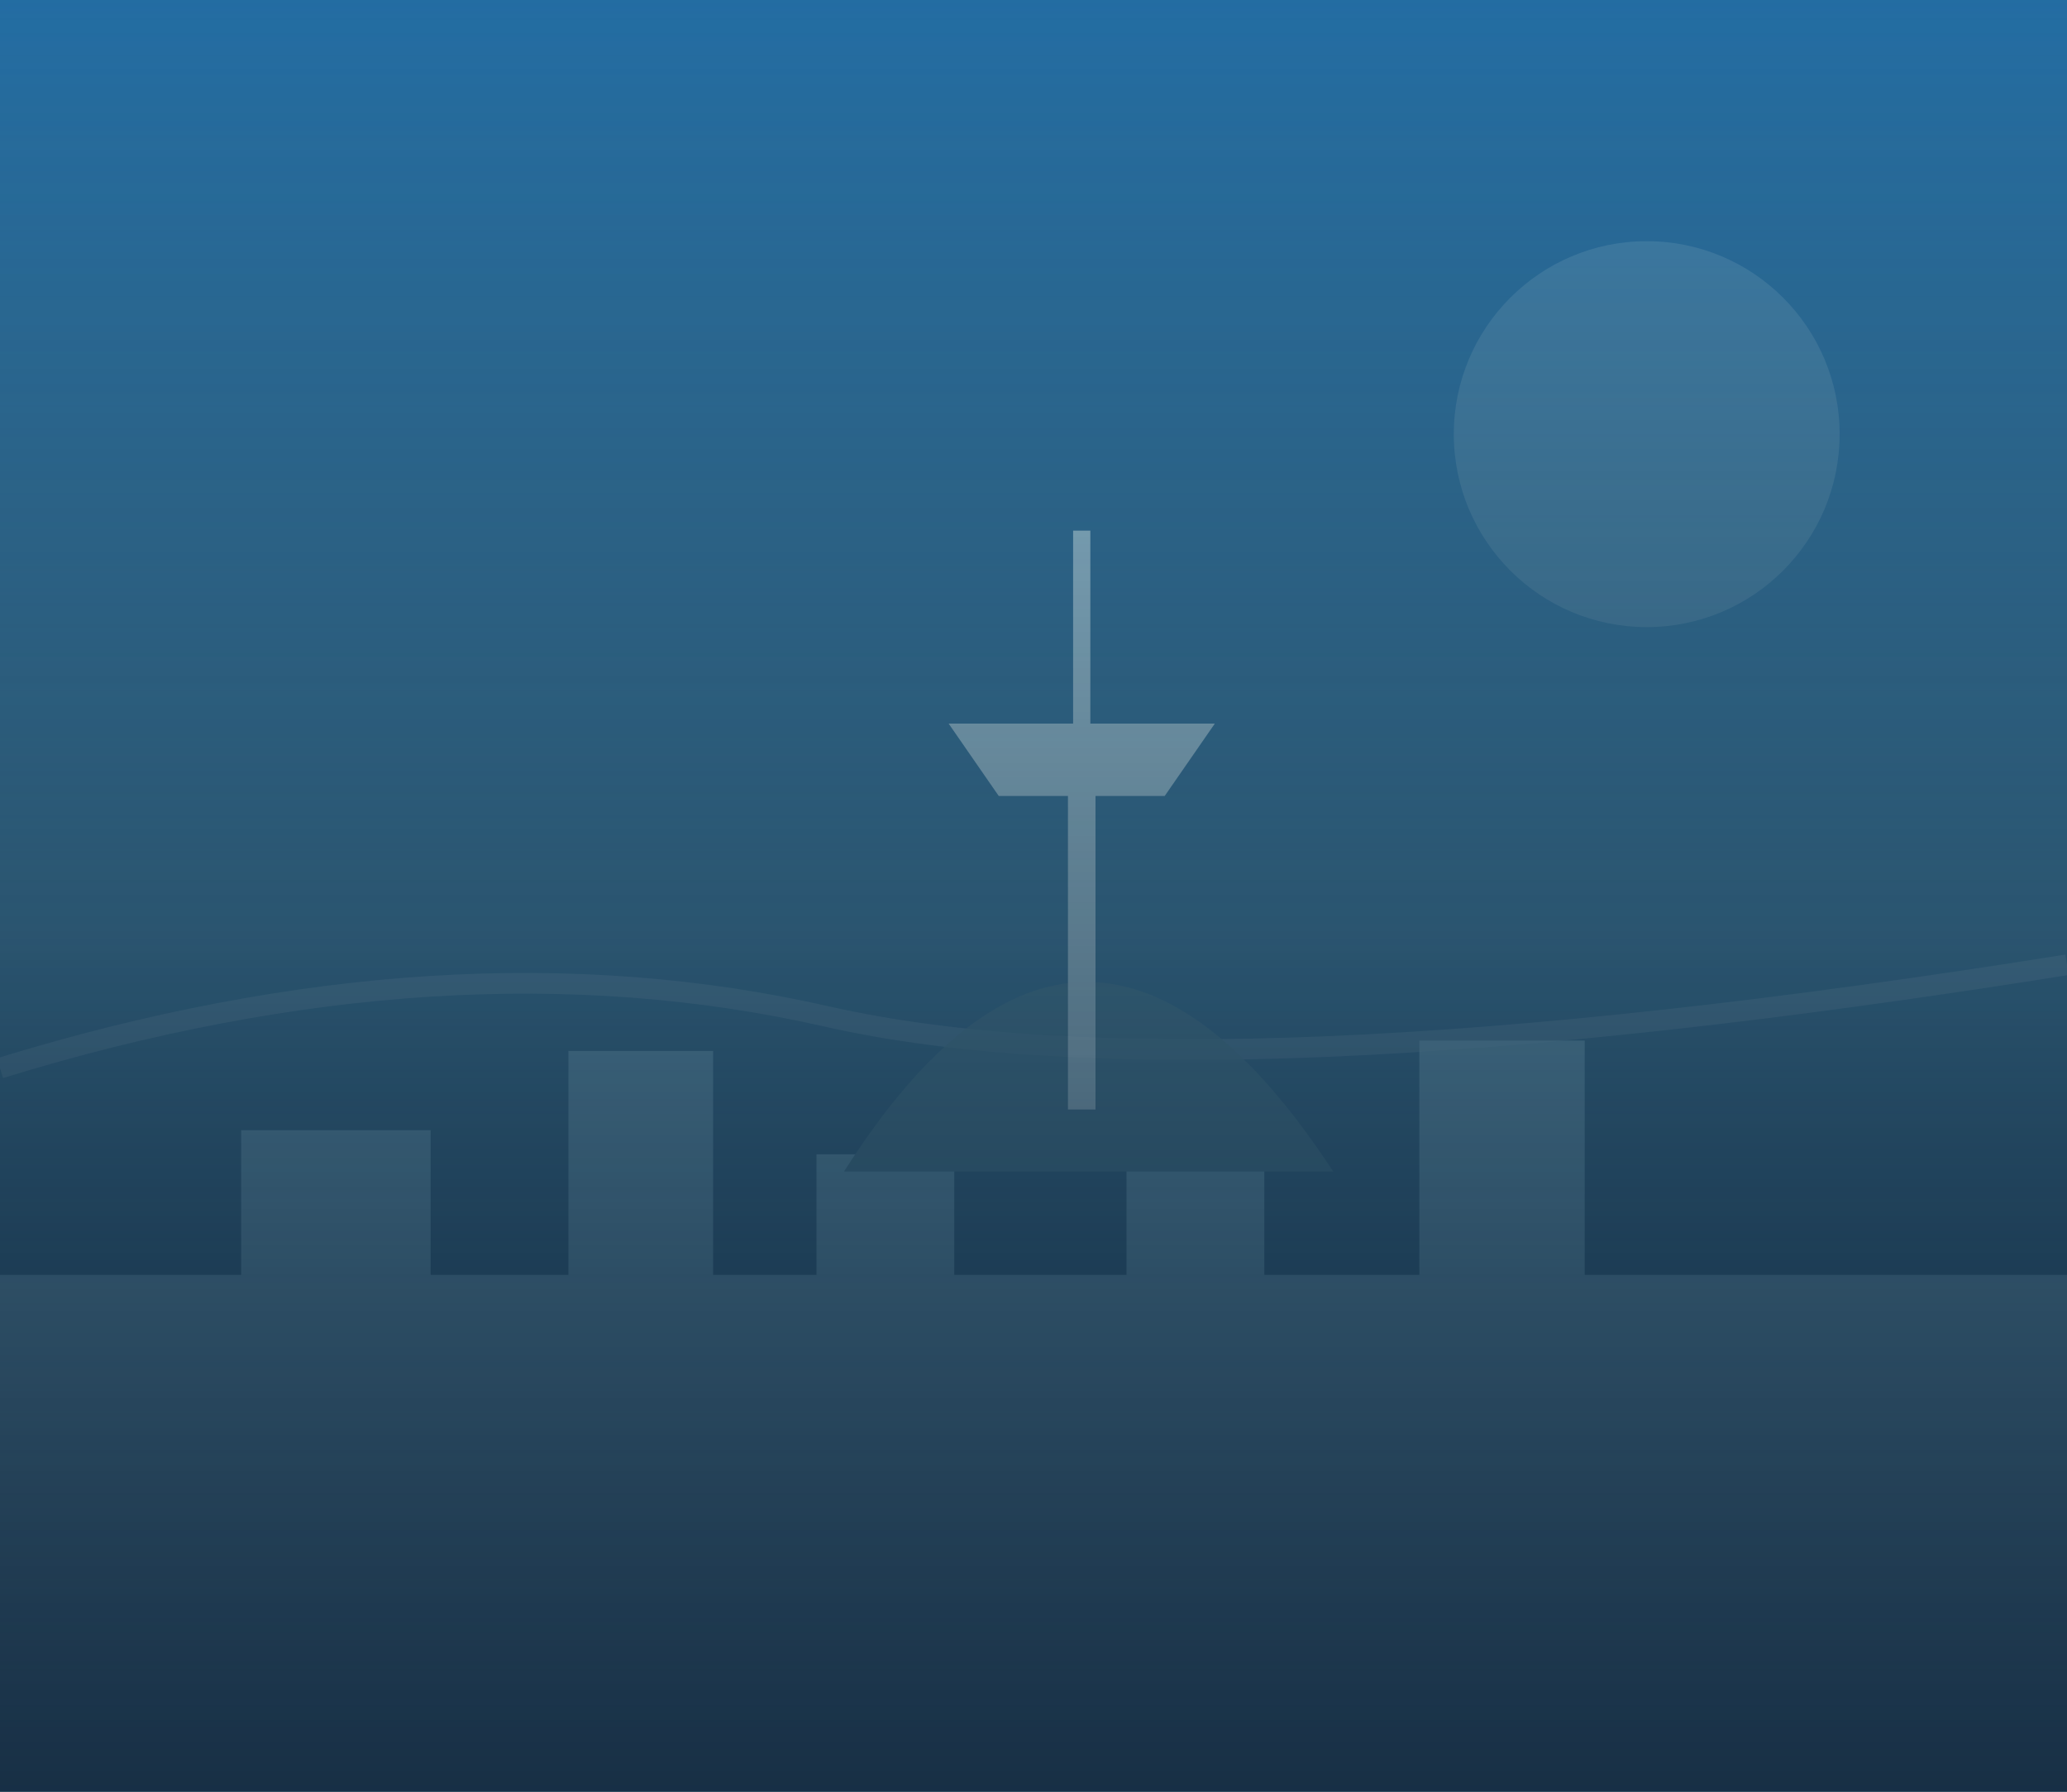
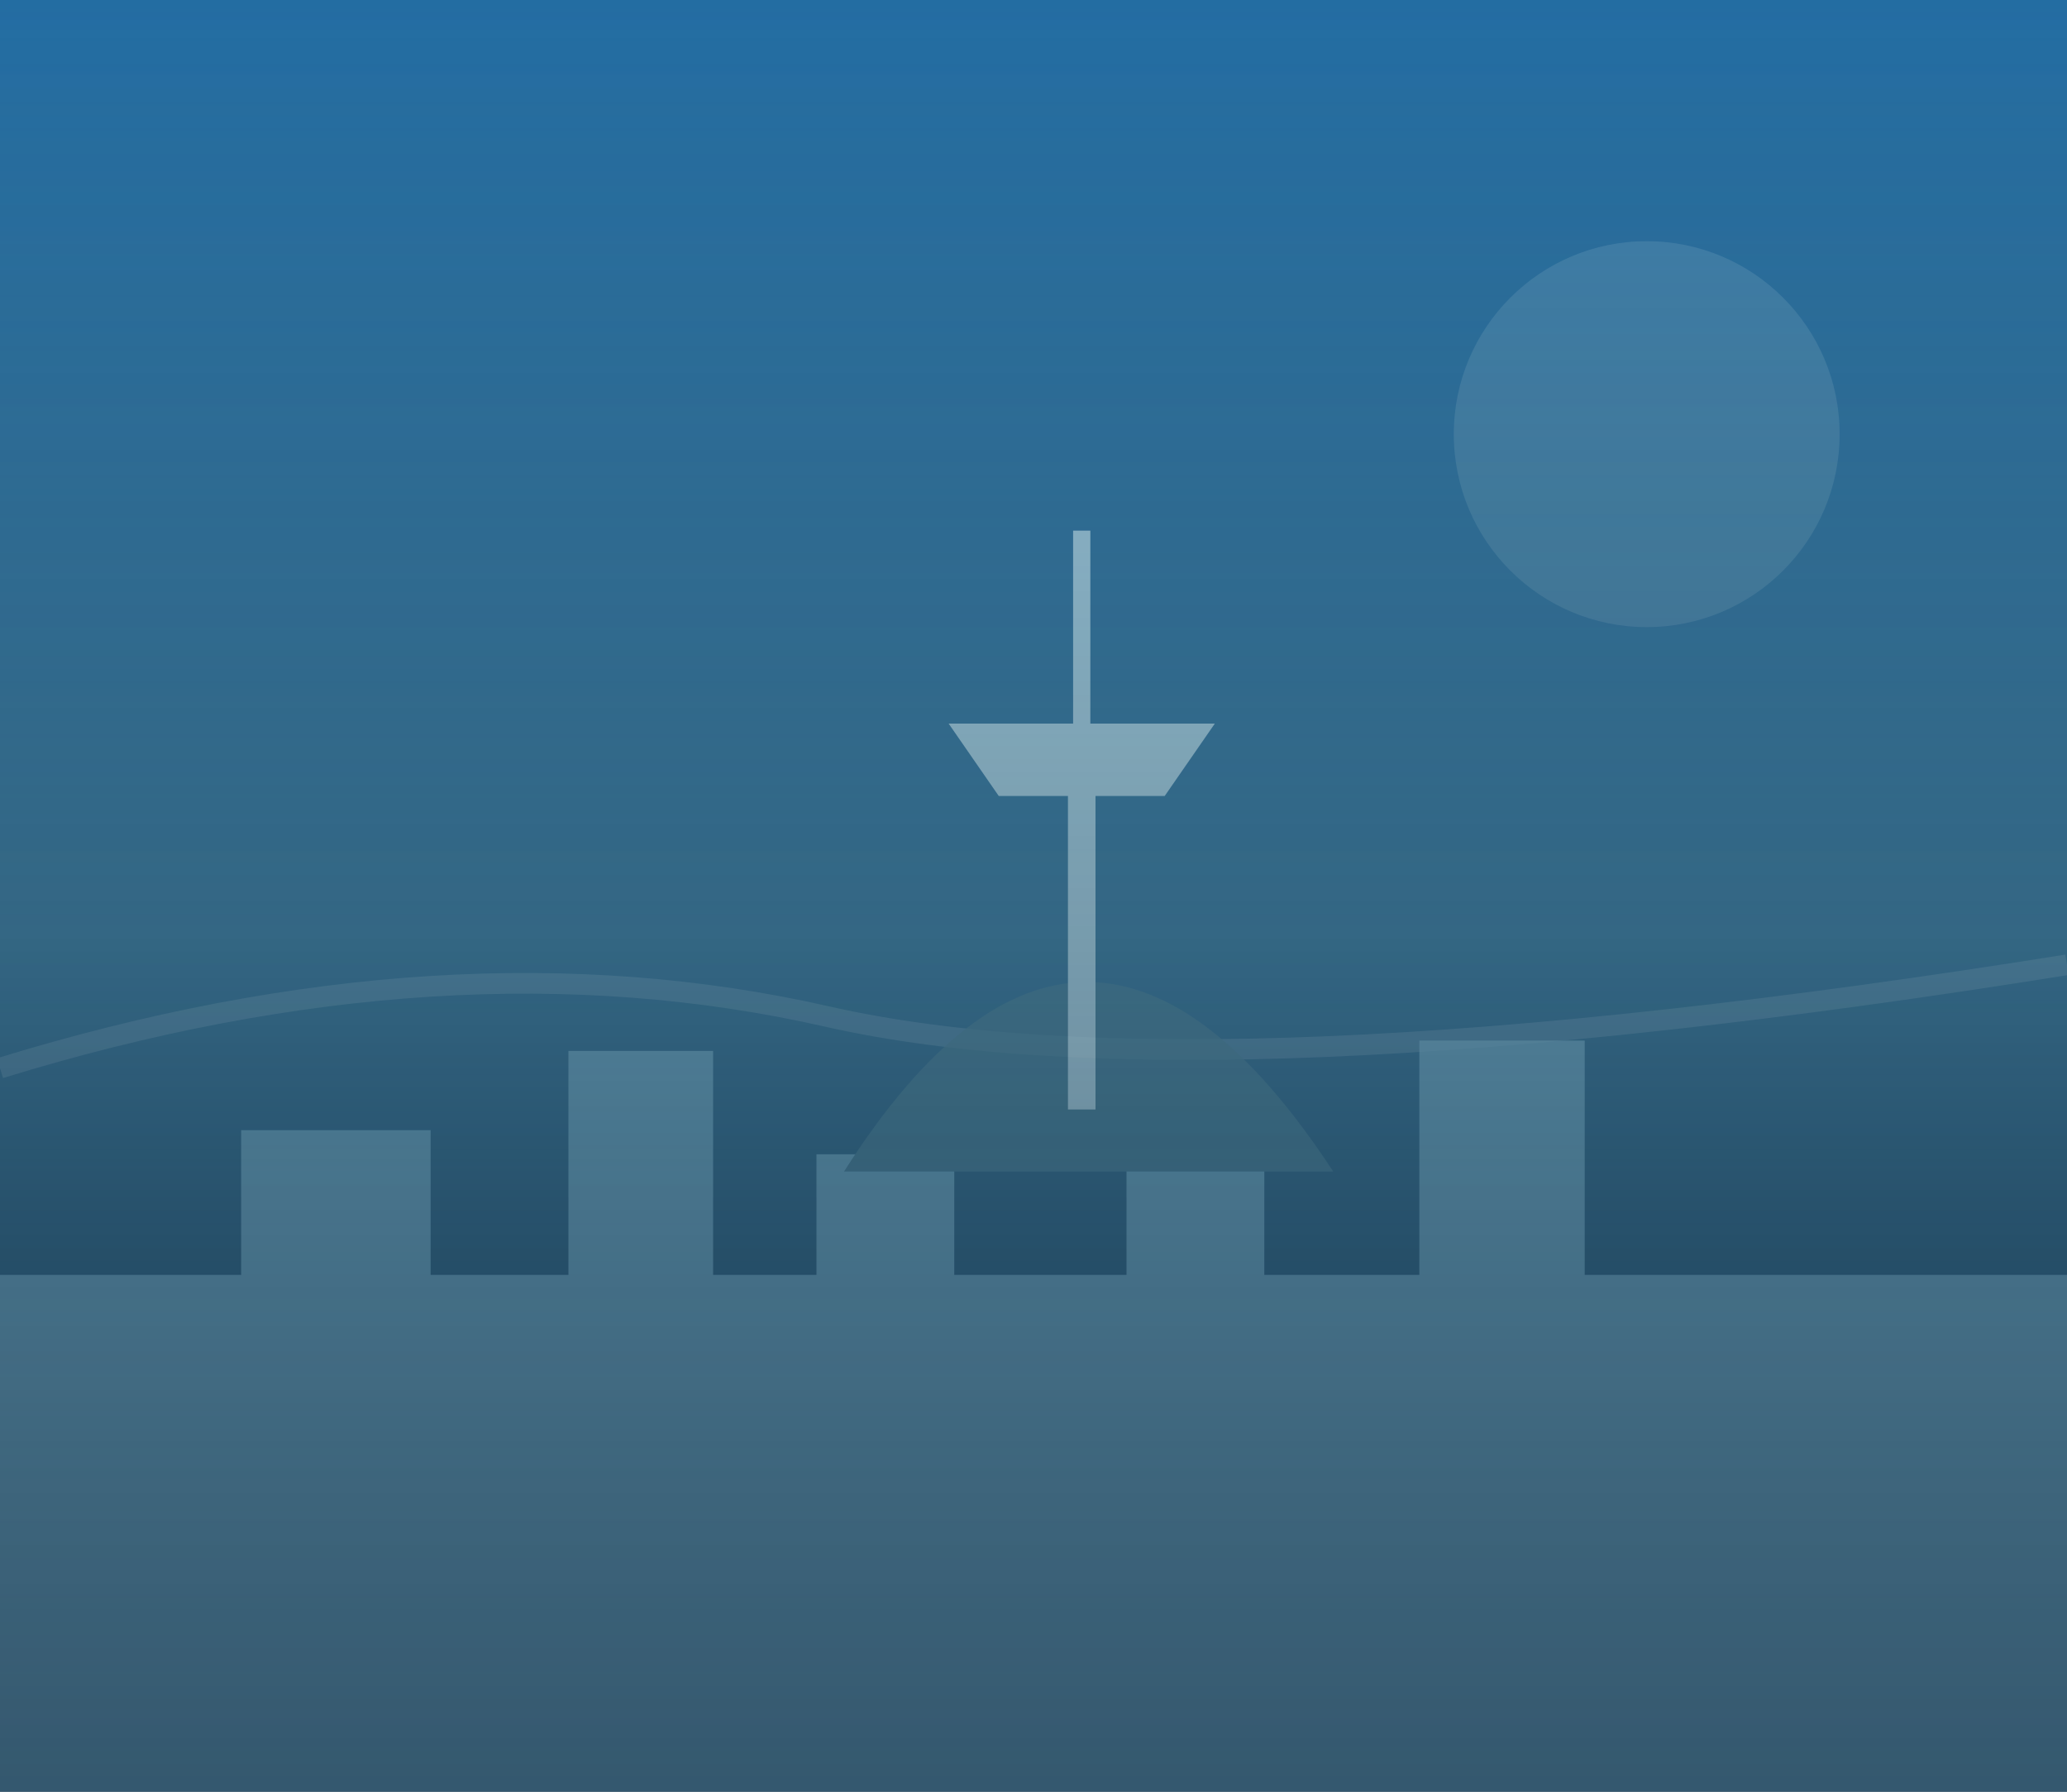
<svg xmlns="http://www.w3.org/2000/svg" viewBox="0 0 600 520" preserveAspectRatio="xMidYMid slice">
  <defs>
    <linearGradient id="sky" x2="0" y2="1">
      <stop stop-color="#236da3" />
      <stop offset=".52" stop-color="#407e9e" />
      <stop offset="1" stop-color="#16384f" />
    </linearGradient>
    <linearGradient id="fade" x2="0" y2="1">
      <stop stop-color="#152c42" stop-opacity="0" />
-       <stop offset="1" stop-color="#152c42" stop-opacity=".97" />
+       <stop offset="1" stop-color="#152c42" stop-opacity=".55" />
    </linearGradient>
  </defs>
  <path fill="url(#sky)" d="M0 0h600v520H0z" />
  <circle cx="478" cy="126" r="56" fill="#d7edf2" opacity=".13" />
  <path d="M0 310Q130 270 240 295T600 280" fill="none" stroke="#d5ecf3" stroke-width="6" opacity=".15" />
  <g fill="#78b1c8" opacity=".7">
    <path d="M0 370h70v-42h55v42h40v-65h42v65h30v-35h40v35h50v-44h40v44h45v-68h48v68h140v150H0Z" />
    <path d="M245 340q70-110 142 0" fill="#4e8499" />
    <path d="M314 322V214m-31 0h62l-9 13h-44Z" stroke="#c8e8f1" stroke-width="8" fill="#c8e8f1" />
    <path d="M314 214v-60" stroke="#c8e8f1" stroke-width="5" />
  </g>
  <path fill="url(#fade)" d="M0 0h600v520H0z" />
</svg>
